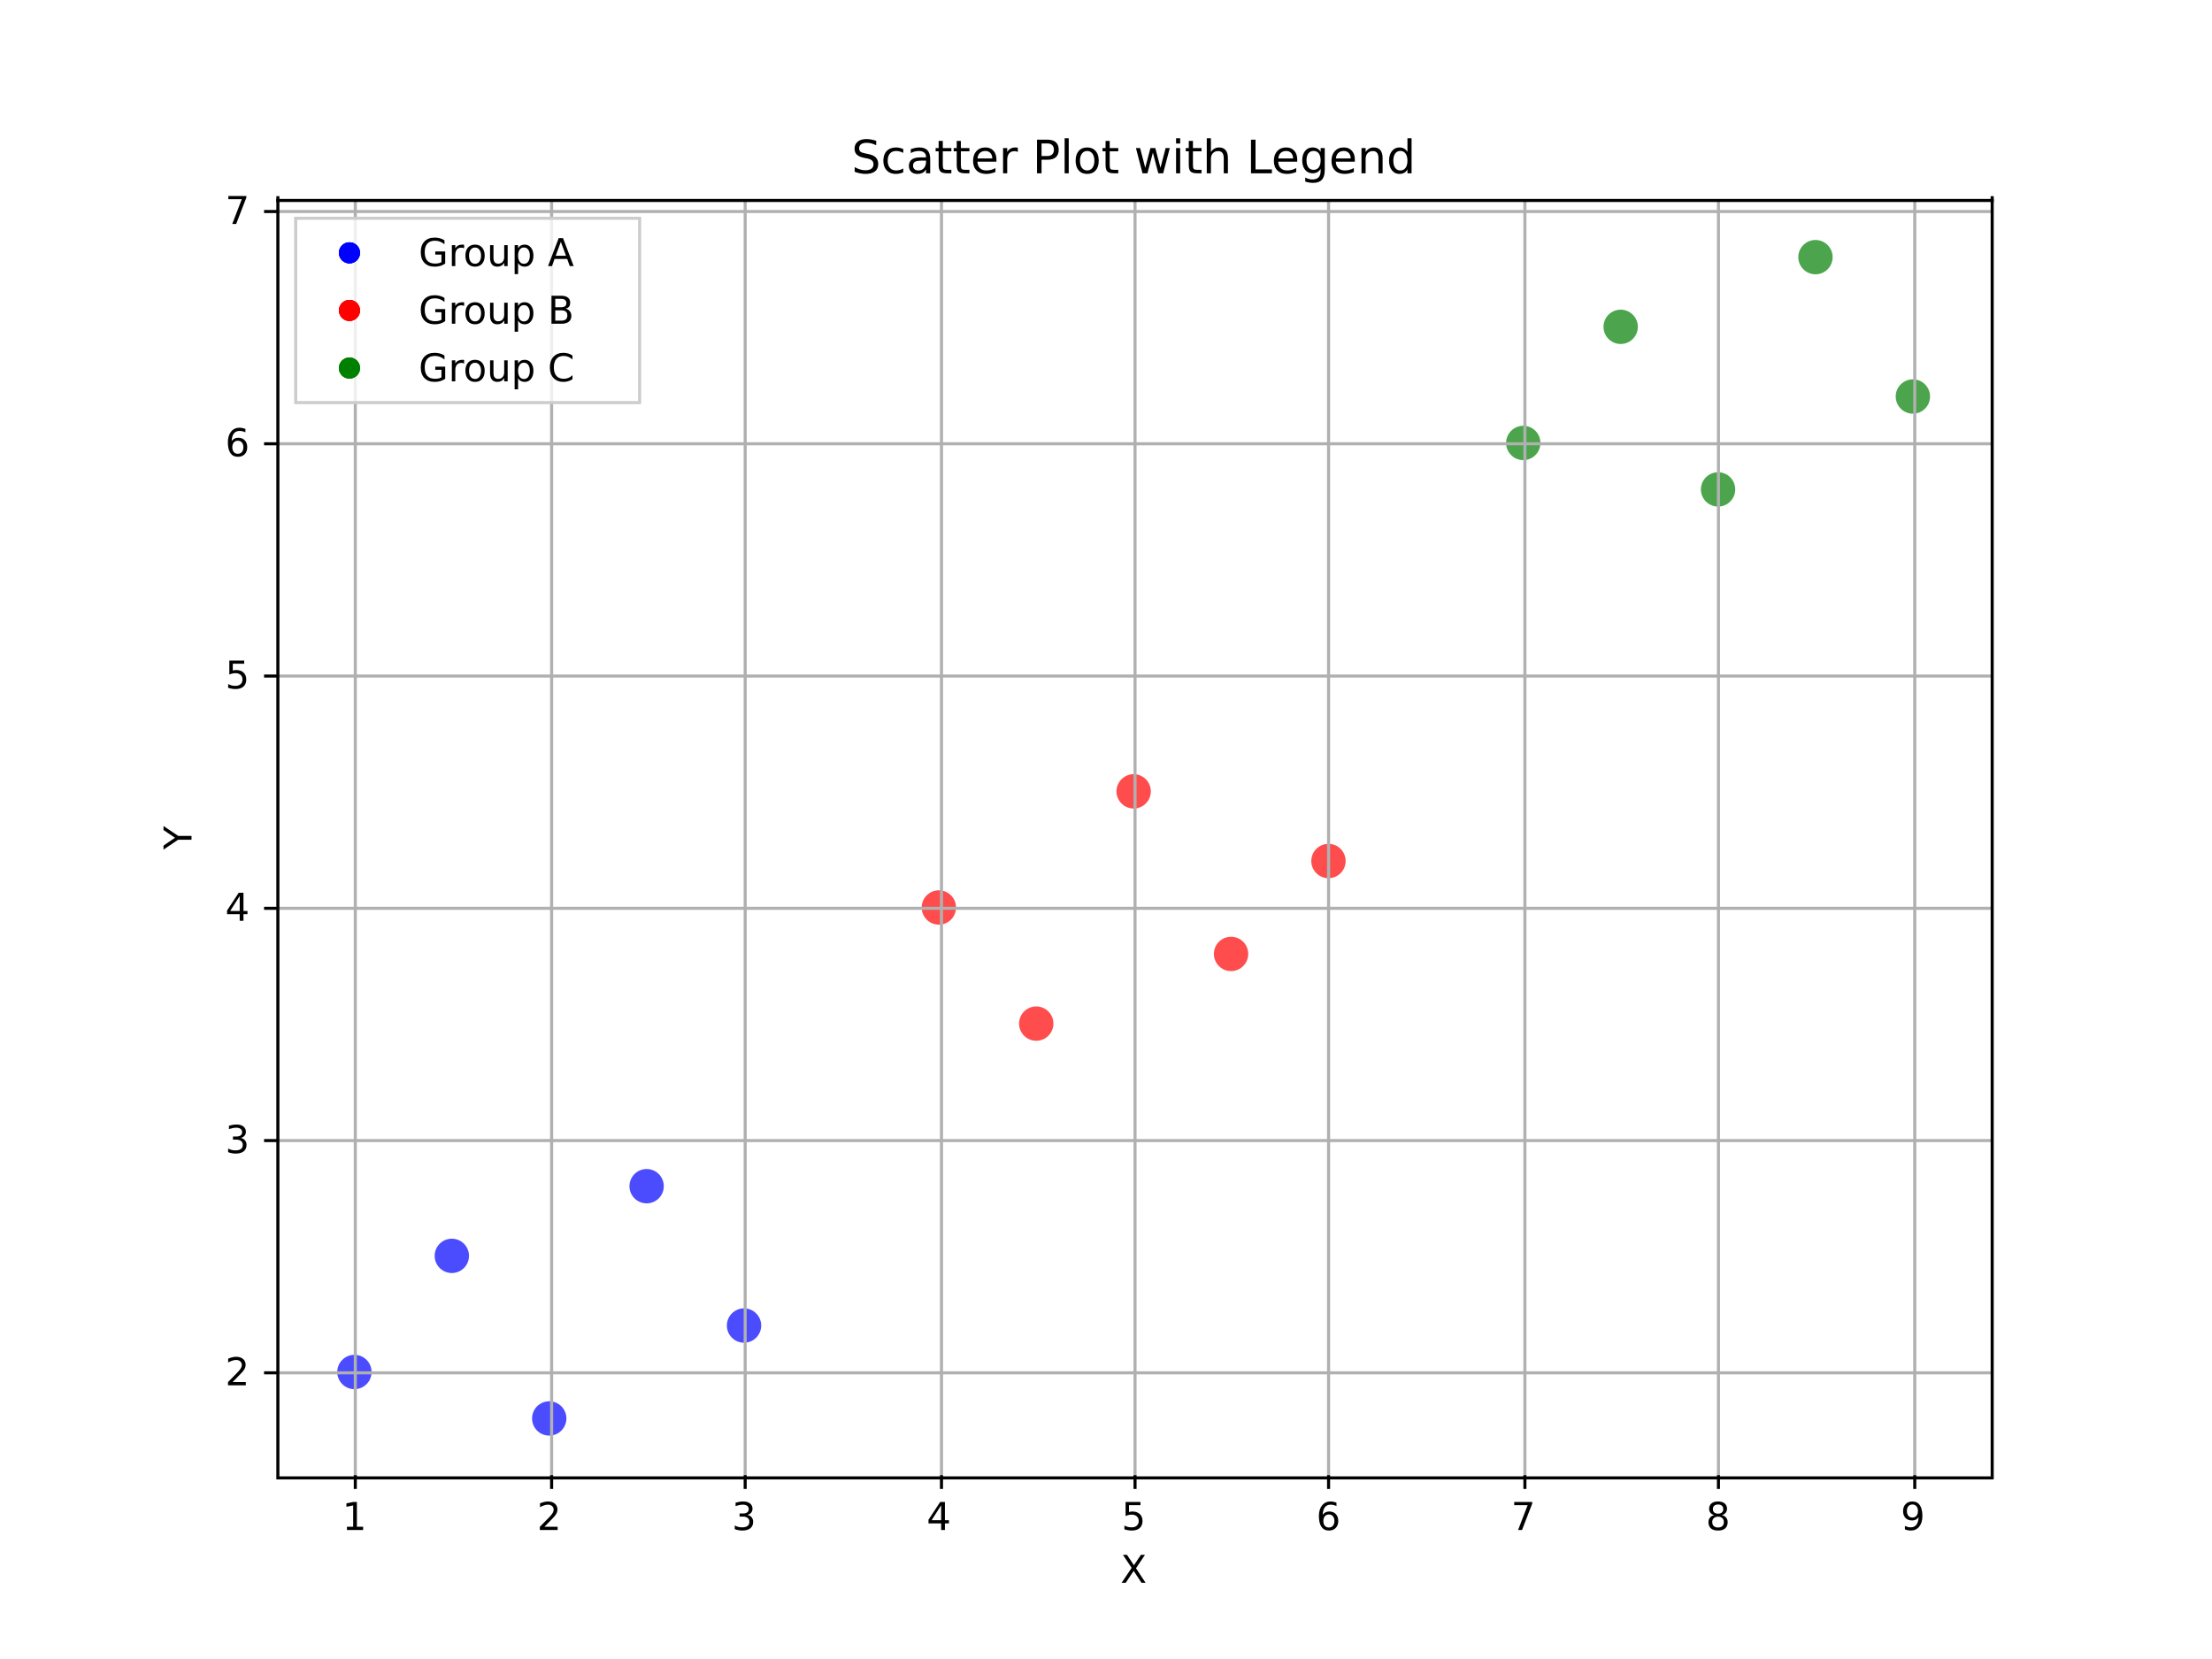
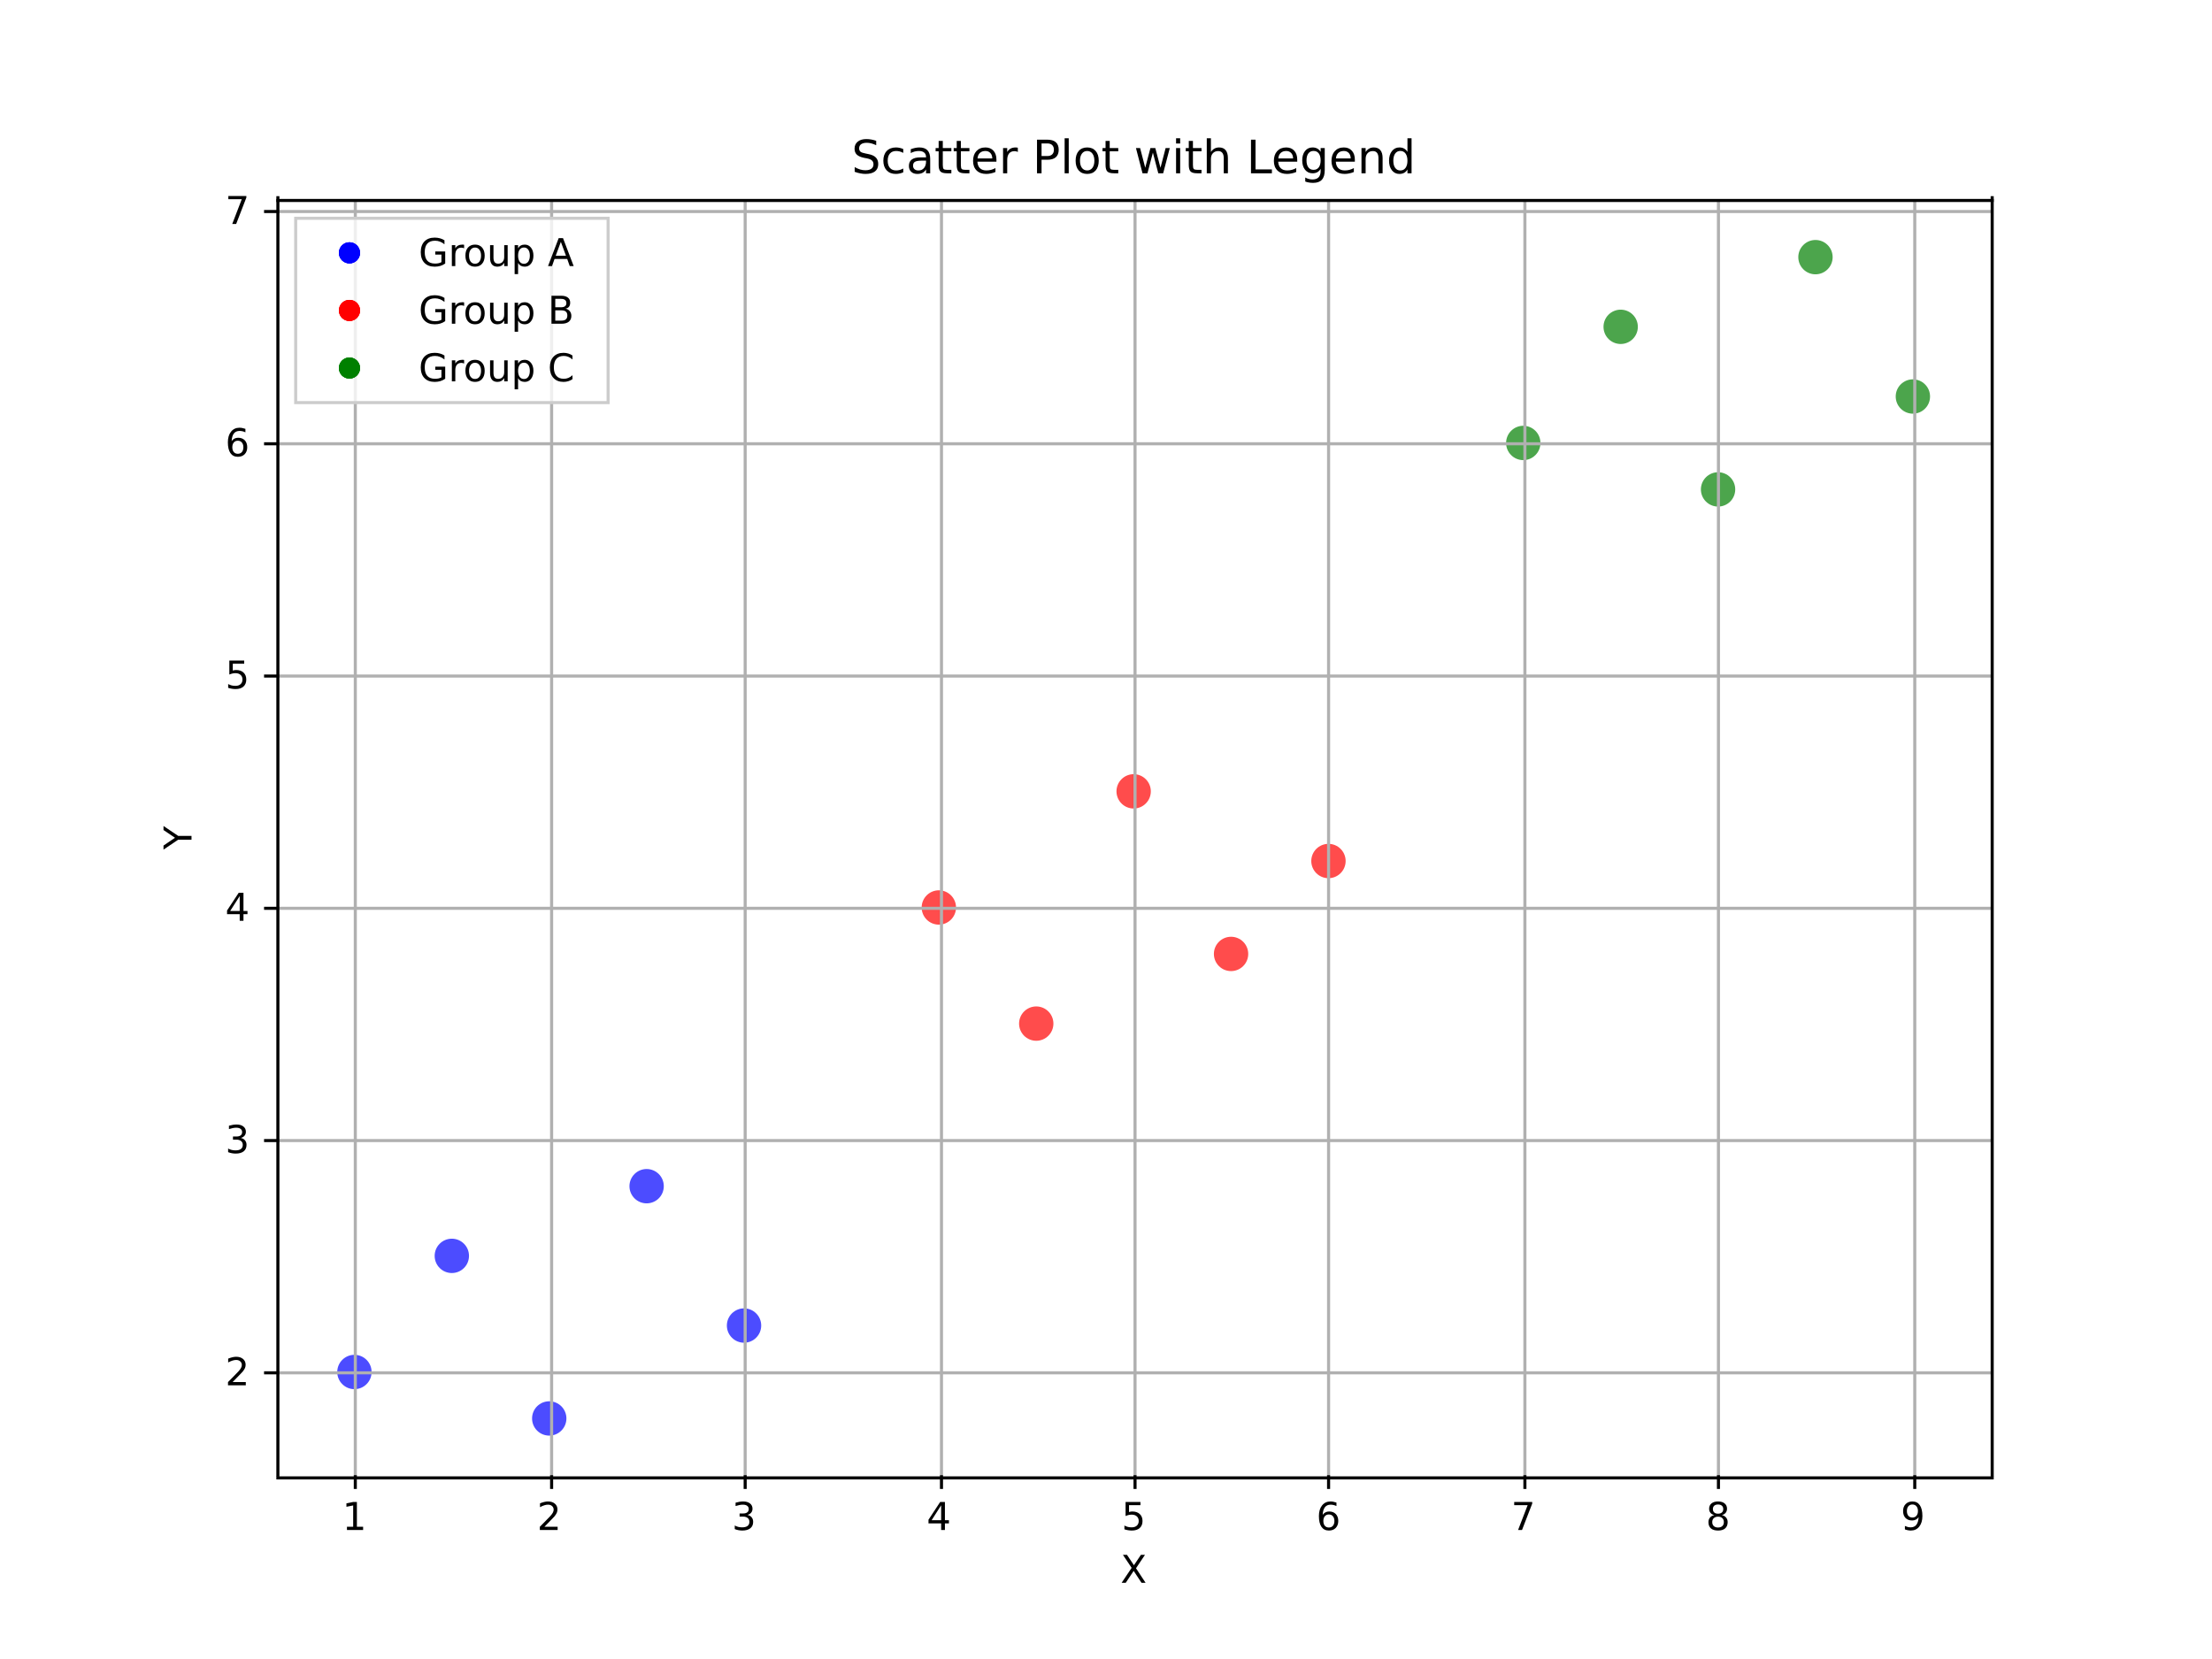
<svg xmlns="http://www.w3.org/2000/svg" width="800" height="600" viewBox="0 0 800 600">
  <defs>
    <clipPath id="clip-1">
      <rect x="100.00" y="66.00" width="620.00" height="462.00" />
    </clipPath>
    <clipPath id="clip-2">
      <rect x="100.00" y="66.00" width="620.00" height="462.00" />
    </clipPath>
    <clipPath id="clip-3">
      <rect x="100.00" y="66.00" width="620.00" height="462.00" />
    </clipPath>
    <clipPath id="clip-4">
      <rect x="100.00" y="66.00" width="620.00" height="462.00" />
    </clipPath>
    <clipPath id="clip-5">
      <rect x="100.00" y="66.00" width="620.00" height="462.00" />
    </clipPath>
    <clipPath id="clip-6">
      <rect x="100.00" y="66.00" width="620.00" height="462.00" />
    </clipPath>
    <clipPath id="clip-7">
      <rect x="100.00" y="66.00" width="620.00" height="462.00" />
    </clipPath>
    <clipPath id="clip-8">
      <rect x="100.00" y="66.00" width="620.00" height="462.00" />
    </clipPath>
    <clipPath id="clip-9">
      <rect x="100.00" y="66.00" width="620.00" height="462.00" />
    </clipPath>
    <clipPath id="clip-10">
      <rect x="100.00" y="66.00" width="620.00" height="462.00" />
    </clipPath>
    <clipPath id="clip-11">
      <rect x="100.00" y="66.00" width="620.00" height="462.00" />
    </clipPath>
    <clipPath id="clip-12">
      <rect x="100.00" y="66.00" width="620.00" height="462.00" />
    </clipPath>
    <clipPath id="clip-13">
      <rect x="100.00" y="66.00" width="620.00" height="462.00" />
    </clipPath>
    <clipPath id="clip-14">
      <rect x="100.00" y="66.00" width="620.00" height="462.00" />
    </clipPath>
    <clipPath id="clip-15">
      <rect x="100.00" y="66.00" width="620.00" height="462.00" />
    </clipPath>
  </defs>
  <g transform="translate(0,600) scale(1,-1)">
    <rect width="800" height="600" fill="white" />
    <path d="M 0.00 0.00 L 800.00 0.00 L 800.00 600.00 L 0.00 600.00 L 0.00 0.00 Z " fill="#FFFFFF" fill-opacity="1.00" stroke="#000000" stroke-opacity="1.00" stroke-width="0.00" stroke-linecap="butt" stroke-linejoin="miter" />
    <path d="M 100.00 66.00 L 720.00 66.00 L 720.00 528.00 L 100.00 528.00 L 100.00 66.00 Z " fill="#FFFFFF" fill-opacity="1.00" stroke="none" stroke-opacity="0.00" stroke-width="0.00" stroke-linecap="butt" stroke-linejoin="miter" />
    <path d="M 550.91 433.59 C 552.56 433.59 554.14 434.24 555.30 435.41 C 556.47 436.57 557.12 438.15 557.12 439.80 C 557.12 441.45 556.47 443.03 555.30 444.19 C 554.14 445.36 552.56 446.01 550.91 446.01 C 549.26 446.01 547.68 445.36 546.52 444.19 C 545.35 443.03 544.70 441.45 544.70 439.80 C 544.70 438.15 545.35 436.57 546.52 435.41 C 547.68 434.24 549.26 433.59 550.91 433.59 Z " fill="#008000" fill-opacity="0.70" stroke="none" stroke-opacity="0.00" stroke-width="0.00" stroke-linecap="butt" stroke-linejoin="round" />
    <path d="M 586.14 475.59 C 587.78 475.59 589.36 476.24 590.53 477.41 C 591.69 478.57 592.35 480.15 592.35 481.80 C 592.35 483.45 591.69 485.03 590.53 486.19 C 589.36 487.36 587.78 488.01 586.14 488.01 C 584.49 488.01 582.91 487.36 581.74 486.19 C 580.58 485.03 579.93 483.45 579.93 481.80 C 579.93 480.15 580.58 478.57 581.74 477.41 C 582.91 476.24 584.49 475.59 586.14 475.59 Z " fill="#008000" fill-opacity="0.70" stroke="none" stroke-opacity="0.00" stroke-width="0.00" stroke-linecap="butt" stroke-linejoin="round" />
    <path d="M 621.36 416.79 C 623.01 416.79 624.59 417.44 625.76 418.61 C 626.92 419.77 627.57 421.35 627.57 423.00 C 627.57 424.65 626.92 426.23 625.76 427.39 C 624.59 428.56 623.01 429.21 621.36 429.21 C 619.72 429.21 618.14 428.56 616.97 427.39 C 615.81 426.23 615.15 424.65 615.15 423.00 C 615.15 421.35 615.81 419.77 616.97 418.61 C 618.14 417.44 619.72 416.79 621.36 416.79 Z " fill="#008000" fill-opacity="0.70" stroke="none" stroke-opacity="0.00" stroke-width="0.00" stroke-linecap="butt" stroke-linejoin="round" />
    <path d="M 656.59 500.79 C 658.24 500.79 659.82 501.44 660.98 502.61 C 662.15 503.77 662.80 505.35 662.80 507.00 C 662.80 508.65 662.15 510.23 660.98 511.39 C 659.82 512.56 658.24 513.21 656.59 513.21 C 654.94 513.21 653.36 512.56 652.20 511.39 C 651.03 510.23 650.38 508.65 650.38 507.00 C 650.38 505.35 651.03 503.77 652.20 502.61 C 653.36 501.44 654.94 500.79 656.59 500.79 Z " fill="#008000" fill-opacity="0.70" stroke="none" stroke-opacity="0.00" stroke-width="0.00" stroke-linecap="butt" stroke-linejoin="round" />
    <path d="M 691.82 450.39 C 693.47 450.39 695.05 451.04 696.21 452.21 C 697.38 453.37 698.03 454.95 698.03 456.60 C 698.03 458.25 697.38 459.83 696.21 460.99 C 695.05 462.16 693.47 462.81 691.82 462.81 C 690.17 462.81 688.59 462.16 687.43 460.99 C 686.26 459.83 685.61 458.25 685.61 456.60 C 685.61 454.95 686.26 453.37 687.43 452.21 C 688.59 451.04 690.17 450.39 691.82 450.39 Z " fill="#008000" fill-opacity="0.70" stroke="none" stroke-opacity="0.00" stroke-width="0.00" stroke-linecap="butt" stroke-linejoin="round" />
    <path d="M 339.55 265.59 C 341.19 265.59 342.77 266.24 343.94 267.41 C 345.10 268.57 345.76 270.15 345.76 271.80 C 345.76 273.45 345.10 275.03 343.94 276.19 C 342.77 277.36 341.19 278.01 339.55 278.01 C 337.90 278.01 336.32 277.36 335.15 276.19 C 333.99 275.03 333.33 273.45 333.33 271.80 C 333.33 270.15 333.99 268.57 335.15 267.41 C 336.32 266.24 337.90 265.59 339.55 265.59 Z " fill="#FF0000" fill-opacity="0.70" stroke="none" stroke-opacity="0.00" stroke-width="0.00" stroke-linecap="butt" stroke-linejoin="round" />
    <path d="M 374.77 223.59 C 376.42 223.59 378.00 224.24 379.16 225.41 C 380.33 226.57 380.98 228.15 380.98 229.80 C 380.98 231.45 380.33 233.03 379.16 234.19 C 378.00 235.36 376.42 236.01 374.77 236.01 C 373.13 236.01 371.55 235.36 370.38 234.19 C 369.22 233.03 368.56 231.45 368.56 229.80 C 368.56 228.15 369.22 226.57 370.38 225.41 C 371.55 224.24 373.13 223.59 374.77 223.59 Z " fill="#FF0000" fill-opacity="0.70" stroke="none" stroke-opacity="0.00" stroke-width="0.00" stroke-linecap="butt" stroke-linejoin="round" />
    <path d="M 410.00 307.59 C 411.65 307.59 413.23 308.24 414.39 309.41 C 415.56 310.57 416.21 312.15 416.21 313.80 C 416.21 315.45 415.56 317.03 414.39 318.19 C 413.23 319.36 411.65 320.01 410.00 320.01 C 408.35 320.01 406.77 319.36 405.61 318.19 C 404.44 317.03 403.79 315.45 403.79 313.80 C 403.79 312.15 404.44 310.57 405.61 309.41 C 406.77 308.24 408.35 307.59 410.00 307.59 Z " fill="#FF0000" fill-opacity="0.70" stroke="none" stroke-opacity="0.00" stroke-width="0.00" stroke-linecap="butt" stroke-linejoin="round" />
    <path d="M 445.23 248.79 C 446.87 248.79 448.45 249.44 449.62 250.61 C 450.78 251.77 451.44 253.35 451.44 255.00 C 451.44 256.65 450.78 258.23 449.62 259.39 C 448.45 260.56 446.87 261.21 445.23 261.21 C 443.58 261.21 442.00 260.56 440.84 259.39 C 439.67 258.23 439.02 256.65 439.02 255.00 C 439.02 253.35 439.67 251.77 440.84 250.61 C 442.00 249.44 443.58 248.79 445.23 248.79 Z " fill="#FF0000" fill-opacity="0.70" stroke="none" stroke-opacity="0.00" stroke-width="0.00" stroke-linecap="butt" stroke-linejoin="round" />
    <path d="M 480.45 282.39 C 482.10 282.39 483.68 283.04 484.85 284.21 C 486.01 285.37 486.67 286.95 486.67 288.60 C 486.67 290.25 486.01 291.83 484.85 292.99 C 483.68 294.16 482.10 294.81 480.45 294.81 C 478.81 294.81 477.23 294.16 476.06 292.99 C 474.90 291.83 474.24 290.25 474.24 288.60 C 474.24 286.95 474.90 285.37 476.06 284.21 C 477.23 283.04 478.81 282.39 480.45 282.39 Z " fill="#FF0000" fill-opacity="0.70" stroke="none" stroke-opacity="0.00" stroke-width="0.00" stroke-linecap="butt" stroke-linejoin="round" />
    <path d="M 128.18 97.59 C 129.83 97.59 131.41 98.24 132.57 99.41 C 133.74 100.57 134.39 102.15 134.39 103.80 C 134.39 105.45 133.74 107.03 132.57 108.19 C 131.41 109.36 129.83 110.01 128.18 110.01 C 126.53 110.01 124.95 109.36 123.79 108.19 C 122.62 107.03 121.97 105.45 121.97 103.80 C 121.97 102.15 122.62 100.57 123.79 99.41 C 124.95 98.24 126.53 97.59 128.18 97.59 Z " fill="#0000FF" fill-opacity="0.70" stroke="none" stroke-opacity="0.00" stroke-width="0.00" stroke-linecap="butt" stroke-linejoin="round" />
    <path d="M 163.41 139.59 C 165.06 139.59 166.64 140.24 167.80 141.41 C 168.97 142.57 169.62 144.15 169.62 145.80 C 169.62 147.45 168.97 149.03 167.80 150.19 C 166.64 151.36 165.06 152.01 163.41 152.01 C 161.76 152.01 160.18 151.36 159.02 150.19 C 157.85 149.03 157.20 147.45 157.20 145.80 C 157.20 144.15 157.85 142.57 159.02 141.41 C 160.18 140.24 161.76 139.59 163.41 139.59 Z " fill="#0000FF" fill-opacity="0.70" stroke="none" stroke-opacity="0.00" stroke-width="0.00" stroke-linecap="butt" stroke-linejoin="round" />
    <path d="M 198.64 80.79 C 200.28 80.79 201.86 81.44 203.03 82.61 C 204.19 83.77 204.85 85.35 204.85 87.00 C 204.85 88.65 204.19 90.23 203.03 91.39 C 201.86 92.56 200.28 93.21 198.64 93.21 C 196.99 93.21 195.41 92.56 194.24 91.39 C 193.08 90.23 192.43 88.65 192.43 87.00 C 192.43 85.35 193.08 83.77 194.24 82.61 C 195.41 81.44 196.99 80.79 198.64 80.79 Z " fill="#0000FF" fill-opacity="0.70" stroke="none" stroke-opacity="0.00" stroke-width="0.00" stroke-linecap="butt" stroke-linejoin="round" />
    <path d="M 233.86 164.79 C 235.51 164.79 237.09 165.44 238.26 166.61 C 239.42 167.77 240.07 169.35 240.07 171.00 C 240.07 172.65 239.42 174.23 238.26 175.39 C 237.09 176.56 235.51 177.21 233.86 177.21 C 232.22 177.21 230.64 176.56 229.47 175.39 C 228.31 174.23 227.65 172.65 227.65 171.00 C 227.65 169.35 228.31 167.77 229.47 166.61 C 230.64 165.44 232.22 164.79 233.86 164.79 Z " fill="#0000FF" fill-opacity="0.70" stroke="none" stroke-opacity="0.00" stroke-width="0.00" stroke-linecap="butt" stroke-linejoin="round" />
    <path d="M 269.09 114.39 C 270.74 114.39 272.32 115.04 273.48 116.21 C 274.65 117.37 275.30 118.95 275.30 120.60 C 275.30 122.25 274.65 123.83 273.48 124.99 C 272.32 126.16 270.74 126.81 269.09 126.81 C 267.44 126.81 265.86 126.16 264.70 124.99 C 263.53 123.83 262.88 122.25 262.88 120.60 C 262.88 118.95 263.53 117.37 264.70 116.21 C 265.86 115.04 267.44 114.39 269.09 114.39 Z " fill="#0000FF" fill-opacity="0.70" stroke="none" stroke-opacity="0.00" stroke-width="0.00" stroke-linecap="butt" stroke-linejoin="round" />
    <path d="M 128.50 66.50 L 128.50 528.50 " fill="none" fill-opacity="0.00" stroke="#B0B0B0" stroke-opacity="1.00" stroke-width="1.11" stroke-linecap="butt" stroke-linejoin="miter" clip-path="url(#clip-1)" />
    <path d="M 199.50 66.50 L 199.50 528.50 " fill="none" fill-opacity="0.00" stroke="#B0B0B0" stroke-opacity="1.00" stroke-width="1.11" stroke-linecap="butt" stroke-linejoin="miter" clip-path="url(#clip-2)" />
    <path d="M 269.50 66.50 L 269.50 528.50 " fill="none" fill-opacity="0.00" stroke="#B0B0B0" stroke-opacity="1.00" stroke-width="1.11" stroke-linecap="butt" stroke-linejoin="miter" clip-path="url(#clip-3)" />
    <path d="M 340.50 66.50 L 340.50 528.50 " fill="none" fill-opacity="0.00" stroke="#B0B0B0" stroke-opacity="1.00" stroke-width="1.11" stroke-linecap="butt" stroke-linejoin="miter" clip-path="url(#clip-4)" />
    <path d="M 410.50 66.50 L 410.50 528.50 " fill="none" fill-opacity="0.00" stroke="#B0B0B0" stroke-opacity="1.00" stroke-width="1.11" stroke-linecap="butt" stroke-linejoin="miter" clip-path="url(#clip-5)" />
    <path d="M 480.50 66.50 L 480.50 528.50 " fill="none" fill-opacity="0.00" stroke="#B0B0B0" stroke-opacity="1.00" stroke-width="1.11" stroke-linecap="butt" stroke-linejoin="miter" clip-path="url(#clip-6)" />
    <path d="M 551.50 66.50 L 551.50 528.50 " fill="none" fill-opacity="0.00" stroke="#B0B0B0" stroke-opacity="1.00" stroke-width="1.11" stroke-linecap="butt" stroke-linejoin="miter" clip-path="url(#clip-7)" />
    <path d="M 621.50 66.50 L 621.50 528.50 " fill="none" fill-opacity="0.00" stroke="#B0B0B0" stroke-opacity="1.00" stroke-width="1.11" stroke-linecap="butt" stroke-linejoin="miter" clip-path="url(#clip-8)" />
    <path d="M 692.50 66.50 L 692.50 528.50 " fill="none" fill-opacity="0.00" stroke="#B0B0B0" stroke-opacity="1.00" stroke-width="1.11" stroke-linecap="butt" stroke-linejoin="miter" clip-path="url(#clip-9)" />
    <path d="M 100.50 103.50 L 720.50 103.50 " fill="none" fill-opacity="0.00" stroke="#B0B0B0" stroke-opacity="1.00" stroke-width="1.11" stroke-linecap="butt" stroke-linejoin="miter" clip-path="url(#clip-10)" />
    <path d="M 100.50 187.50 L 720.50 187.50 " fill="none" fill-opacity="0.00" stroke="#B0B0B0" stroke-opacity="1.00" stroke-width="1.11" stroke-linecap="butt" stroke-linejoin="miter" clip-path="url(#clip-11)" />
    <path d="M 100.50 271.50 L 720.50 271.50 " fill="none" fill-opacity="0.00" stroke="#B0B0B0" stroke-opacity="1.00" stroke-width="1.11" stroke-linecap="butt" stroke-linejoin="miter" clip-path="url(#clip-12)" />
    <path d="M 100.50 355.50 L 720.50 355.50 " fill="none" fill-opacity="0.00" stroke="#B0B0B0" stroke-opacity="1.00" stroke-width="1.11" stroke-linecap="butt" stroke-linejoin="miter" clip-path="url(#clip-13)" />
    <path d="M 100.50 439.50 L 720.50 439.50 " fill="none" fill-opacity="0.00" stroke="#B0B0B0" stroke-opacity="1.00" stroke-width="1.11" stroke-linecap="butt" stroke-linejoin="miter" clip-path="url(#clip-14)" />
    <path d="M 100.50 523.50 L 720.50 523.50 " fill="none" fill-opacity="0.00" stroke="#B0B0B0" stroke-opacity="1.00" stroke-width="1.11" stroke-linecap="butt" stroke-linejoin="miter" clip-path="url(#clip-15)" />
    <text font-family="DejaVu Sans" font-size="16.67" fill="#000000" fill-opacity="1.00" text-anchor="middle" transform="translate(410.00,537.33) scale(1,-1)">Scatter Plot with Legend</text>
    <path d="M 128.50 66.50 L 128.50 61.50 " fill="none" fill-opacity="0.00" stroke="#000000" stroke-opacity="1.00" stroke-width="1.11" stroke-linecap="butt" stroke-linejoin="miter" />
    <text font-family="DejaVu Sans" font-size="13.89" fill="#000000" fill-opacity="1.00" text-anchor="middle" dominant-baseline="text-before-edge" transform="translate(128.18,56.28) scale(1,-1)">1</text>
    <path d="M 199.50 66.50 L 199.50 61.50 " fill="none" fill-opacity="0.00" stroke="#000000" stroke-opacity="1.00" stroke-width="1.11" stroke-linecap="butt" stroke-linejoin="miter" />
    <text font-family="DejaVu Sans" font-size="13.89" fill="#000000" fill-opacity="1.00" text-anchor="middle" dominant-baseline="text-before-edge" transform="translate(198.64,56.28) scale(1,-1)">2</text>
    <path d="M 269.50 66.50 L 269.50 61.50 " fill="none" fill-opacity="0.00" stroke="#000000" stroke-opacity="1.00" stroke-width="1.11" stroke-linecap="butt" stroke-linejoin="miter" />
    <text font-family="DejaVu Sans" font-size="13.89" fill="#000000" fill-opacity="1.00" text-anchor="middle" dominant-baseline="text-before-edge" transform="translate(269.09,56.28) scale(1,-1)">3</text>
    <path d="M 340.50 66.50 L 340.50 61.50 " fill="none" fill-opacity="0.00" stroke="#000000" stroke-opacity="1.00" stroke-width="1.11" stroke-linecap="butt" stroke-linejoin="miter" />
    <text font-family="DejaVu Sans" font-size="13.89" fill="#000000" fill-opacity="1.00" text-anchor="middle" dominant-baseline="text-before-edge" transform="translate(339.55,56.28) scale(1,-1)">4</text>
    <path d="M 410.50 66.50 L 410.50 61.50 " fill="none" fill-opacity="0.00" stroke="#000000" stroke-opacity="1.00" stroke-width="1.11" stroke-linecap="butt" stroke-linejoin="miter" />
    <text font-family="DejaVu Sans" font-size="13.89" fill="#000000" fill-opacity="1.00" text-anchor="middle" dominant-baseline="text-before-edge" transform="translate(410.00,56.28) scale(1,-1)">5</text>
    <path d="M 480.50 66.50 L 480.50 61.50 " fill="none" fill-opacity="0.00" stroke="#000000" stroke-opacity="1.00" stroke-width="1.11" stroke-linecap="butt" stroke-linejoin="miter" />
    <text font-family="DejaVu Sans" font-size="13.89" fill="#000000" fill-opacity="1.00" text-anchor="middle" dominant-baseline="text-before-edge" transform="translate(480.45,56.28) scale(1,-1)">6</text>
    <path d="M 551.50 66.50 L 551.50 61.50 " fill="none" fill-opacity="0.00" stroke="#000000" stroke-opacity="1.00" stroke-width="1.11" stroke-linecap="butt" stroke-linejoin="miter" />
    <text font-family="DejaVu Sans" font-size="13.89" fill="#000000" fill-opacity="1.00" text-anchor="middle" dominant-baseline="text-before-edge" transform="translate(550.91,56.28) scale(1,-1)">7</text>
    <path d="M 621.50 66.50 L 621.50 61.50 " fill="none" fill-opacity="0.00" stroke="#000000" stroke-opacity="1.00" stroke-width="1.11" stroke-linecap="butt" stroke-linejoin="miter" />
    <text font-family="DejaVu Sans" font-size="13.89" fill="#000000" fill-opacity="1.00" text-anchor="middle" dominant-baseline="text-before-edge" transform="translate(621.36,56.28) scale(1,-1)">8</text>
    <path d="M 692.50 66.50 L 692.50 61.50 " fill="none" fill-opacity="0.00" stroke="#000000" stroke-opacity="1.00" stroke-width="1.11" stroke-linecap="butt" stroke-linejoin="miter" />
    <text font-family="DejaVu Sans" font-size="13.89" fill="#000000" fill-opacity="1.00" text-anchor="middle" dominant-baseline="text-before-edge" transform="translate(691.82,56.28) scale(1,-1)">9</text>
    <text font-family="DejaVu Sans" font-size="13.89" fill="#000000" fill-opacity="1.00" text-anchor="middle" dominant-baseline="text-before-edge" transform="translate(410.00,37.17) scale(1,-1)">X</text>
    <path d="M 100.50 103.50 L 95.50 103.50 " fill="none" fill-opacity="0.00" stroke="#000000" stroke-opacity="1.00" stroke-width="1.11" stroke-linecap="butt" stroke-linejoin="miter" />
    <text font-family="DejaVu Sans" font-size="13.89" fill="#000000" fill-opacity="1.00" text-anchor="end" dominant-baseline="central" transform="translate(90.28,103.80) scale(1,-1)">2</text>
    <path d="M 100.50 187.50 L 95.50 187.50 " fill="none" fill-opacity="0.00" stroke="#000000" stroke-opacity="1.00" stroke-width="1.11" stroke-linecap="butt" stroke-linejoin="miter" />
    <text font-family="DejaVu Sans" font-size="13.89" fill="#000000" fill-opacity="1.00" text-anchor="end" dominant-baseline="central" transform="translate(90.28,187.80) scale(1,-1)">3</text>
    <path d="M 100.50 271.50 L 95.50 271.50 " fill="none" fill-opacity="0.00" stroke="#000000" stroke-opacity="1.00" stroke-width="1.11" stroke-linecap="butt" stroke-linejoin="miter" />
    <text font-family="DejaVu Sans" font-size="13.89" fill="#000000" fill-opacity="1.00" text-anchor="end" dominant-baseline="central" transform="translate(90.28,271.80) scale(1,-1)">4</text>
    <path d="M 100.50 355.50 L 95.50 355.50 " fill="none" fill-opacity="0.00" stroke="#000000" stroke-opacity="1.00" stroke-width="1.11" stroke-linecap="butt" stroke-linejoin="miter" />
    <text font-family="DejaVu Sans" font-size="13.89" fill="#000000" fill-opacity="1.00" text-anchor="end" dominant-baseline="central" transform="translate(90.28,355.80) scale(1,-1)">5</text>
    <path d="M 100.50 439.50 L 95.50 439.50 " fill="none" fill-opacity="0.00" stroke="#000000" stroke-opacity="1.00" stroke-width="1.11" stroke-linecap="butt" stroke-linejoin="miter" />
    <text font-family="DejaVu Sans" font-size="13.89" fill="#000000" fill-opacity="1.00" text-anchor="end" dominant-baseline="central" transform="translate(90.28,439.80) scale(1,-1)">6</text>
    <path d="M 100.50 523.50 L 95.50 523.50 " fill="none" fill-opacity="0.00" stroke="#000000" stroke-opacity="1.00" stroke-width="1.11" stroke-linecap="butt" stroke-linejoin="miter" />
    <text font-family="DejaVu Sans" font-size="13.89" fill="#000000" fill-opacity="1.00" text-anchor="end" dominant-baseline="central" transform="translate(90.28,523.80) scale(1,-1)">7</text>
    <text font-family="DejaVu Sans" font-size="13.89" fill="#000000" fill-opacity="1.00" text-anchor="middle" transform="translate(69.26,297.00) rotate(90.00) scale(1,-1)">Y</text>
    <path d="M 100.50 66.50 L 100.50 528.50 " fill="none" fill-opacity="0.00" stroke="#000000" stroke-opacity="1.00" stroke-width="1.11" stroke-linecap="square" stroke-linejoin="miter" />
    <path d="M 720.50 66.50 L 720.50 528.50 " fill="none" fill-opacity="0.00" stroke="#000000" stroke-opacity="1.00" stroke-width="1.11" stroke-linecap="square" stroke-linejoin="miter" />
    <path d="M 100.50 65.50 L 720.50 65.50 " fill="none" fill-opacity="0.00" stroke="#000000" stroke-opacity="1.00" stroke-width="1.11" stroke-linecap="square" stroke-linejoin="miter" />
    <path d="M 100.50 527.50 L 720.50 527.50 " fill="none" fill-opacity="0.00" stroke="#000000" stroke-opacity="1.00" stroke-width="1.11" stroke-linecap="square" stroke-linejoin="miter" />
-     <path d="M 106.94 454.39 L 231.33 454.39 L 231.33 521.06 L 106.94 521.06 L 106.94 454.39 Z " fill="#FFFFFF" fill-opacity="0.80" stroke="#CCCCCC" stroke-opacity="1.00" stroke-width="1.11" stroke-linecap="butt" stroke-linejoin="miter" />
+     <path d="M 106.94 454.39 L 219.93 454.39 L 219.93 521.06 L 106.94 521.06 L 106.94 454.39 Z " fill="#FFFFFF" fill-opacity="0.80" stroke="#CCCCCC" stroke-opacity="1.00" stroke-width="1.11" stroke-linecap="butt" stroke-linejoin="miter" />
    <path d="M 126.39 505.08 C 127.31 505.08 128.19 505.45 128.84 506.10 C 129.50 506.75 129.86 507.63 129.86 508.56 C 129.86 509.48 129.50 510.36 128.84 511.01 C 128.19 511.66 127.31 512.03 126.39 512.03 C 125.47 512.03 124.58 511.66 123.93 511.01 C 123.28 510.36 122.92 509.48 122.92 508.56 C 122.92 507.63 123.28 506.75 123.93 506.10 C 124.58 505.45 125.47 505.08 126.39 505.08 Z " fill="#0000FF" fill-opacity="1.00" stroke="#0000FF" stroke-opacity="1.00" stroke-width="0.69" stroke-linecap="butt" stroke-linejoin="miter" />
    <path d="M 126.39 505.08 C 127.31 505.08 128.19 505.45 128.84 506.10 C 129.50 506.75 129.86 507.63 129.86 508.56 C 129.86 509.48 129.50 510.36 128.84 511.01 C 128.19 511.66 127.31 512.03 126.39 512.03 C 125.47 512.03 124.58 511.66 123.93 511.01 C 123.28 510.36 122.92 509.48 122.92 508.56 C 122.92 507.63 123.28 506.75 123.93 506.10 C 124.58 505.45 125.47 505.08 126.39 505.08 Z " fill="#0000FF" fill-opacity="1.00" stroke="#0000FF" stroke-opacity="1.00" stroke-width="0.69" stroke-linecap="butt" stroke-linejoin="miter" />
    <path d="M 126.39 505.08 C 127.31 505.08 128.19 505.45 128.84 506.10 C 129.50 506.75 129.86 507.63 129.86 508.56 C 129.86 509.48 129.50 510.36 128.84 511.01 C 128.19 511.66 127.31 512.03 126.39 512.03 C 125.47 512.03 124.58 511.66 123.93 511.01 C 123.28 510.36 122.92 509.48 122.92 508.56 C 122.92 507.63 123.28 506.75 123.93 506.10 C 124.58 505.45 125.47 505.08 126.39 505.08 Z " fill="#0000FF" fill-opacity="1.00" stroke="#0000FF" stroke-opacity="1.00" stroke-width="0.69" stroke-linecap="butt" stroke-linejoin="miter" />
    <text font-family="DejaVu Sans" font-size="13.89" fill="#000000" fill-opacity="1.00" text-anchor="start" dominant-baseline="central" transform="translate(151.39,508.56) scale(1,-1)">Group A</text>
    <path d="M 126.39 484.25 C 127.31 484.25 128.19 484.62 128.84 485.27 C 129.50 485.92 129.86 486.80 129.86 487.72 C 129.86 488.64 129.50 489.53 128.84 490.18 C 128.19 490.83 127.31 491.19 126.39 491.19 C 125.47 491.19 124.58 490.83 123.93 490.18 C 123.28 489.53 122.92 488.64 122.92 487.72 C 122.92 486.80 123.28 485.92 123.93 485.27 C 124.58 484.62 125.47 484.25 126.39 484.25 Z " fill="#FF0000" fill-opacity="1.00" stroke="#FF0000" stroke-opacity="1.00" stroke-width="0.69" stroke-linecap="butt" stroke-linejoin="miter" />
    <path d="M 126.39 484.25 C 127.31 484.25 128.19 484.62 128.84 485.27 C 129.50 485.92 129.86 486.80 129.86 487.72 C 129.86 488.64 129.50 489.53 128.84 490.18 C 128.19 490.83 127.31 491.19 126.39 491.19 C 125.47 491.19 124.58 490.83 123.93 490.18 C 123.28 489.53 122.92 488.64 122.92 487.72 C 122.92 486.80 123.28 485.92 123.93 485.27 C 124.58 484.62 125.47 484.25 126.39 484.25 Z " fill="#FF0000" fill-opacity="1.00" stroke="#FF0000" stroke-opacity="1.00" stroke-width="0.69" stroke-linecap="butt" stroke-linejoin="miter" />
    <path d="M 126.39 484.25 C 127.31 484.25 128.19 484.62 128.84 485.27 C 129.50 485.92 129.86 486.80 129.86 487.72 C 129.86 488.64 129.50 489.53 128.84 490.18 C 128.19 490.83 127.31 491.19 126.39 491.19 C 125.47 491.19 124.58 490.83 123.93 490.18 C 123.28 489.53 122.92 488.64 122.92 487.72 C 122.92 486.80 123.28 485.92 123.93 485.27 C 124.58 484.62 125.47 484.25 126.39 484.25 Z " fill="#FF0000" fill-opacity="1.00" stroke="#FF0000" stroke-opacity="1.00" stroke-width="0.69" stroke-linecap="butt" stroke-linejoin="miter" />
    <text font-family="DejaVu Sans" font-size="13.89" fill="#000000" fill-opacity="1.00" text-anchor="start" dominant-baseline="central" transform="translate(151.39,487.72) scale(1,-1)">Group B</text>
    <path d="M 126.39 463.42 C 127.31 463.42 128.19 463.78 128.84 464.43 C 129.50 465.08 129.86 465.97 129.86 466.89 C 129.86 467.81 129.50 468.69 128.84 469.34 C 128.19 470.00 127.31 470.36 126.39 470.36 C 125.47 470.36 124.58 470.00 123.93 469.34 C 123.28 468.69 122.92 467.81 122.92 466.89 C 122.92 465.97 123.28 465.08 123.93 464.43 C 124.58 463.78 125.47 463.42 126.39 463.42 Z " fill="#008000" fill-opacity="1.00" stroke="#008000" stroke-opacity="1.00" stroke-width="0.69" stroke-linecap="butt" stroke-linejoin="miter" />
    <path d="M 126.39 463.42 C 127.31 463.42 128.19 463.78 128.84 464.43 C 129.50 465.08 129.86 465.97 129.86 466.89 C 129.86 467.81 129.50 468.69 128.84 469.34 C 128.19 470.00 127.31 470.36 126.39 470.36 C 125.47 470.36 124.58 470.00 123.93 469.34 C 123.28 468.69 122.92 467.81 122.92 466.89 C 122.92 465.97 123.28 465.08 123.93 464.43 C 124.58 463.78 125.47 463.42 126.39 463.42 Z " fill="#008000" fill-opacity="1.00" stroke="#008000" stroke-opacity="1.00" stroke-width="0.69" stroke-linecap="butt" stroke-linejoin="miter" />
    <path d="M 126.39 463.42 C 127.31 463.42 128.19 463.78 128.84 464.43 C 129.50 465.08 129.86 465.97 129.86 466.89 C 129.86 467.81 129.50 468.69 128.84 469.34 C 128.19 470.00 127.31 470.36 126.39 470.36 C 125.47 470.36 124.58 470.00 123.93 469.34 C 123.28 468.69 122.92 467.81 122.92 466.89 C 122.92 465.97 123.28 465.08 123.93 464.43 C 124.58 463.78 125.47 463.42 126.39 463.42 Z " fill="#008000" fill-opacity="1.00" stroke="#008000" stroke-opacity="1.00" stroke-width="0.69" stroke-linecap="butt" stroke-linejoin="miter" />
    <text font-family="DejaVu Sans" font-size="13.89" fill="#000000" fill-opacity="1.00" text-anchor="start" dominant-baseline="central" transform="translate(151.39,466.89) scale(1,-1)">Group C</text>
  </g>
</svg>
